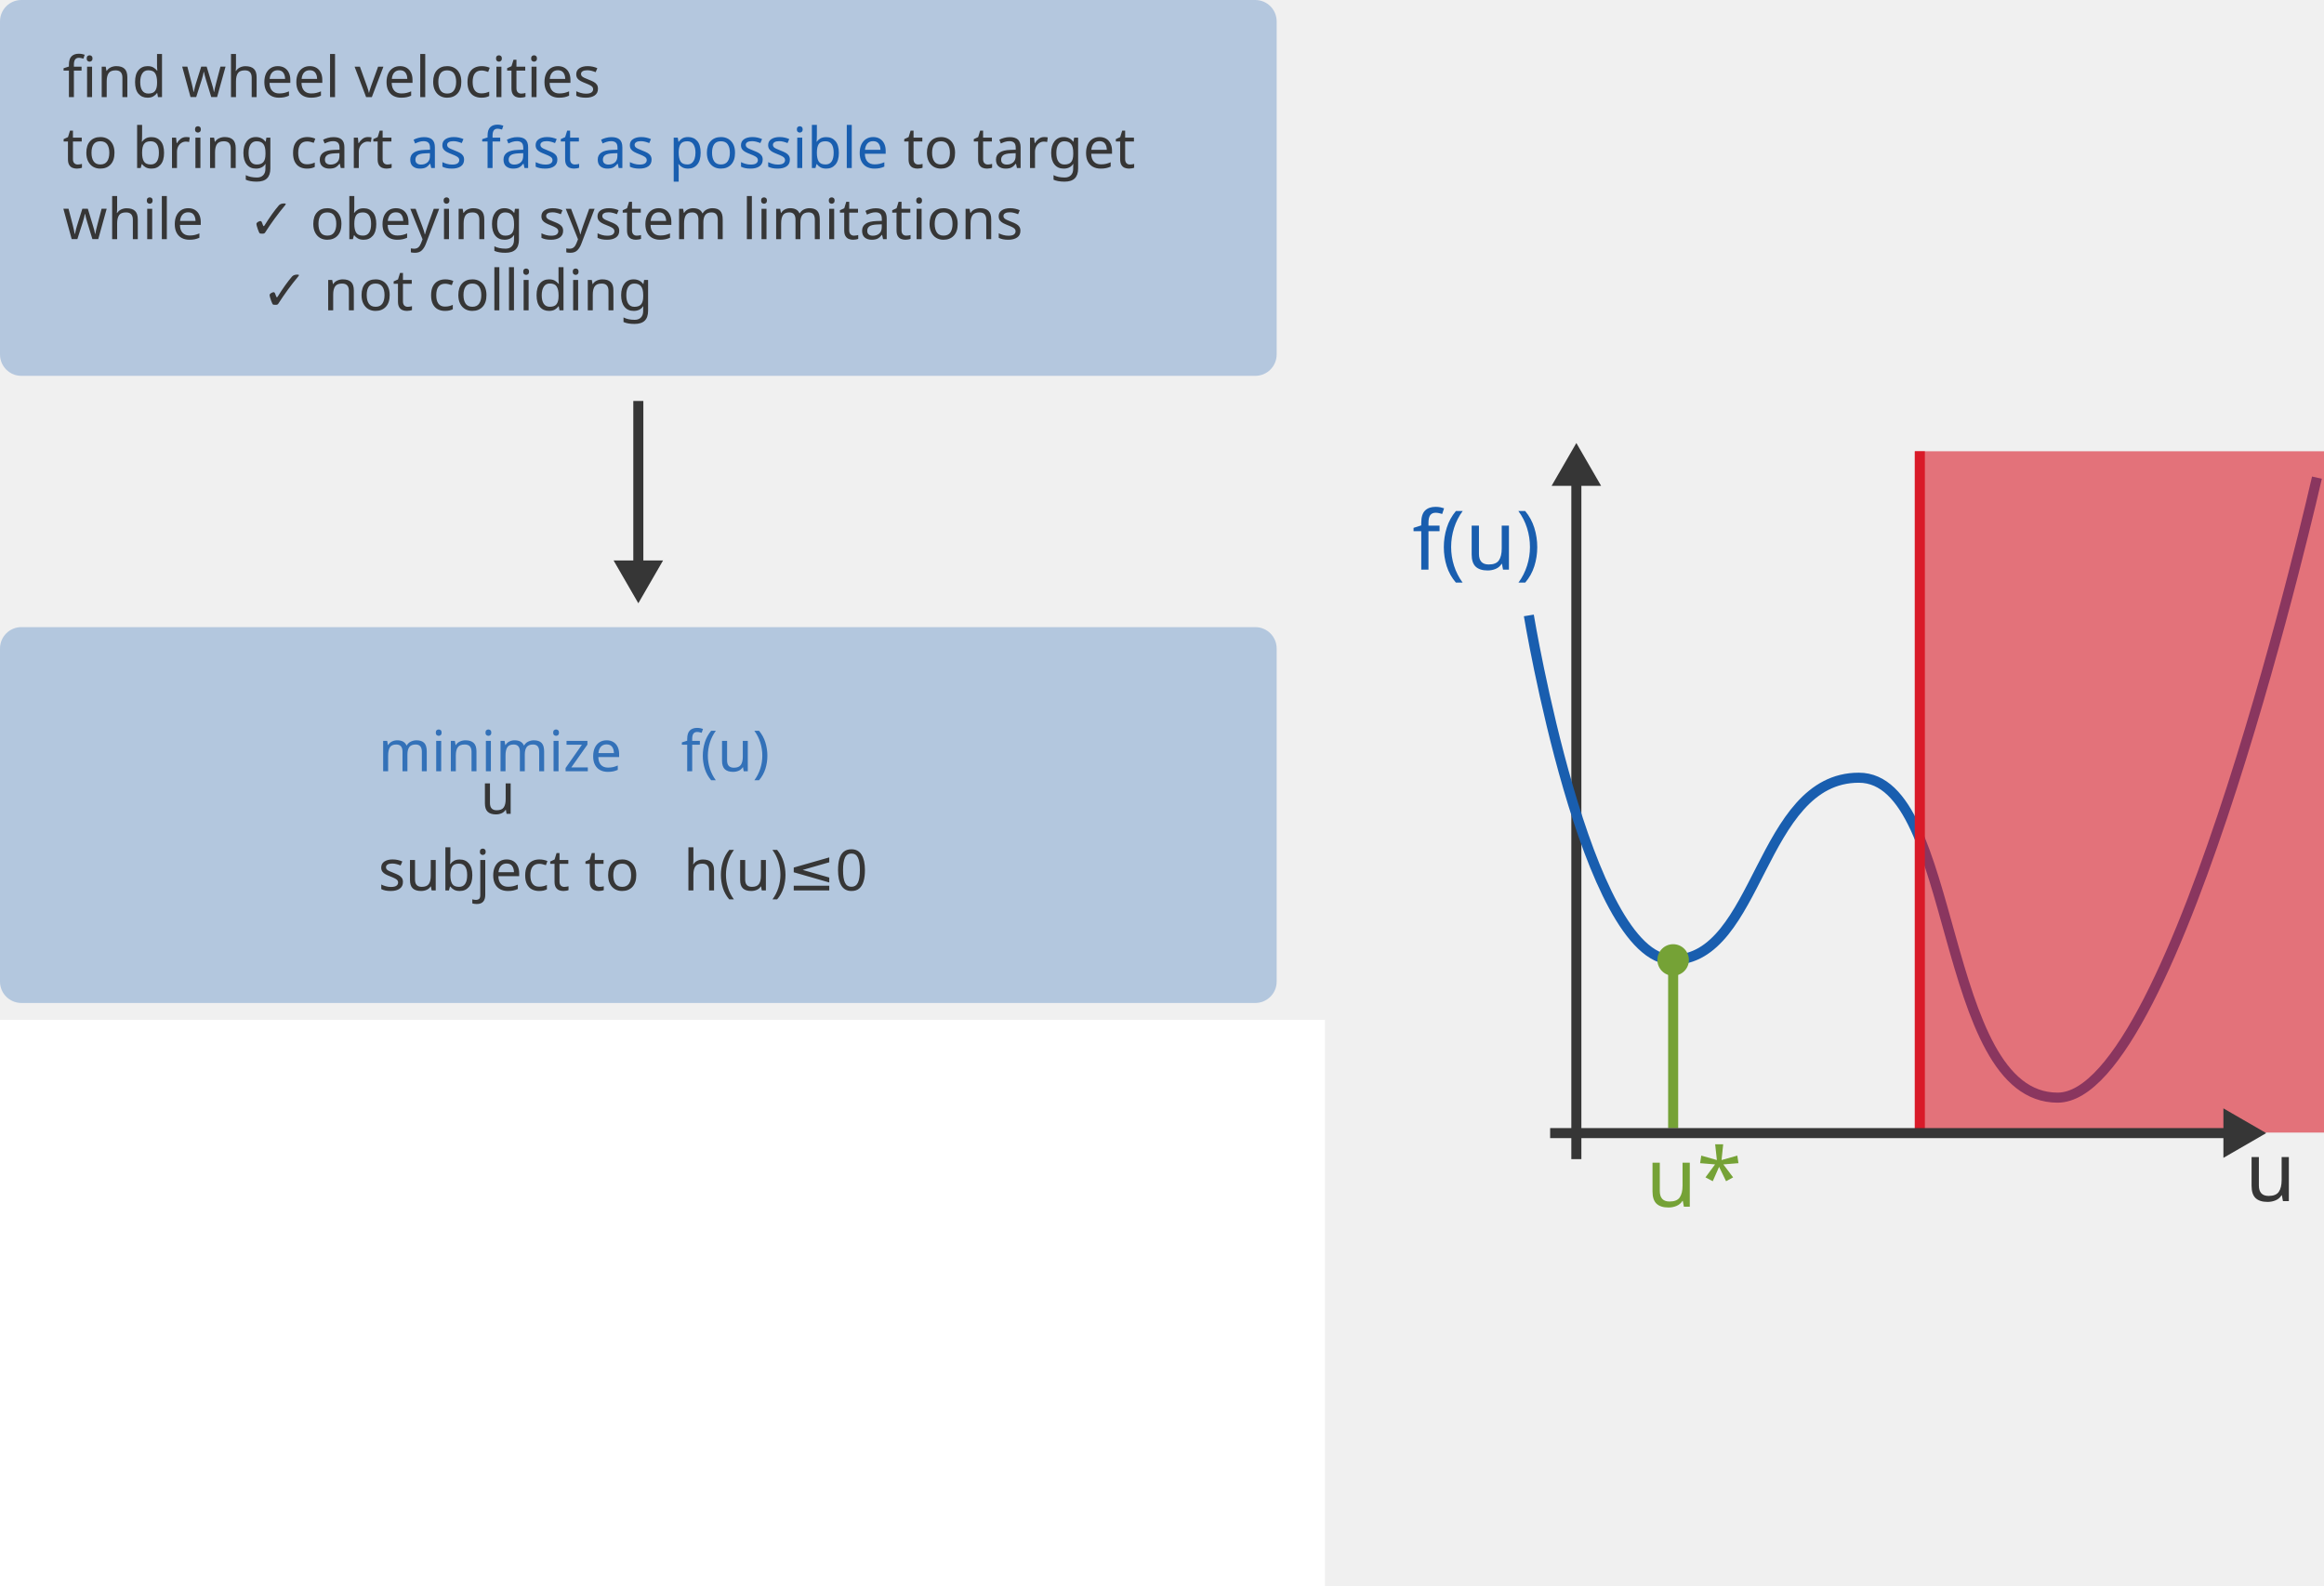
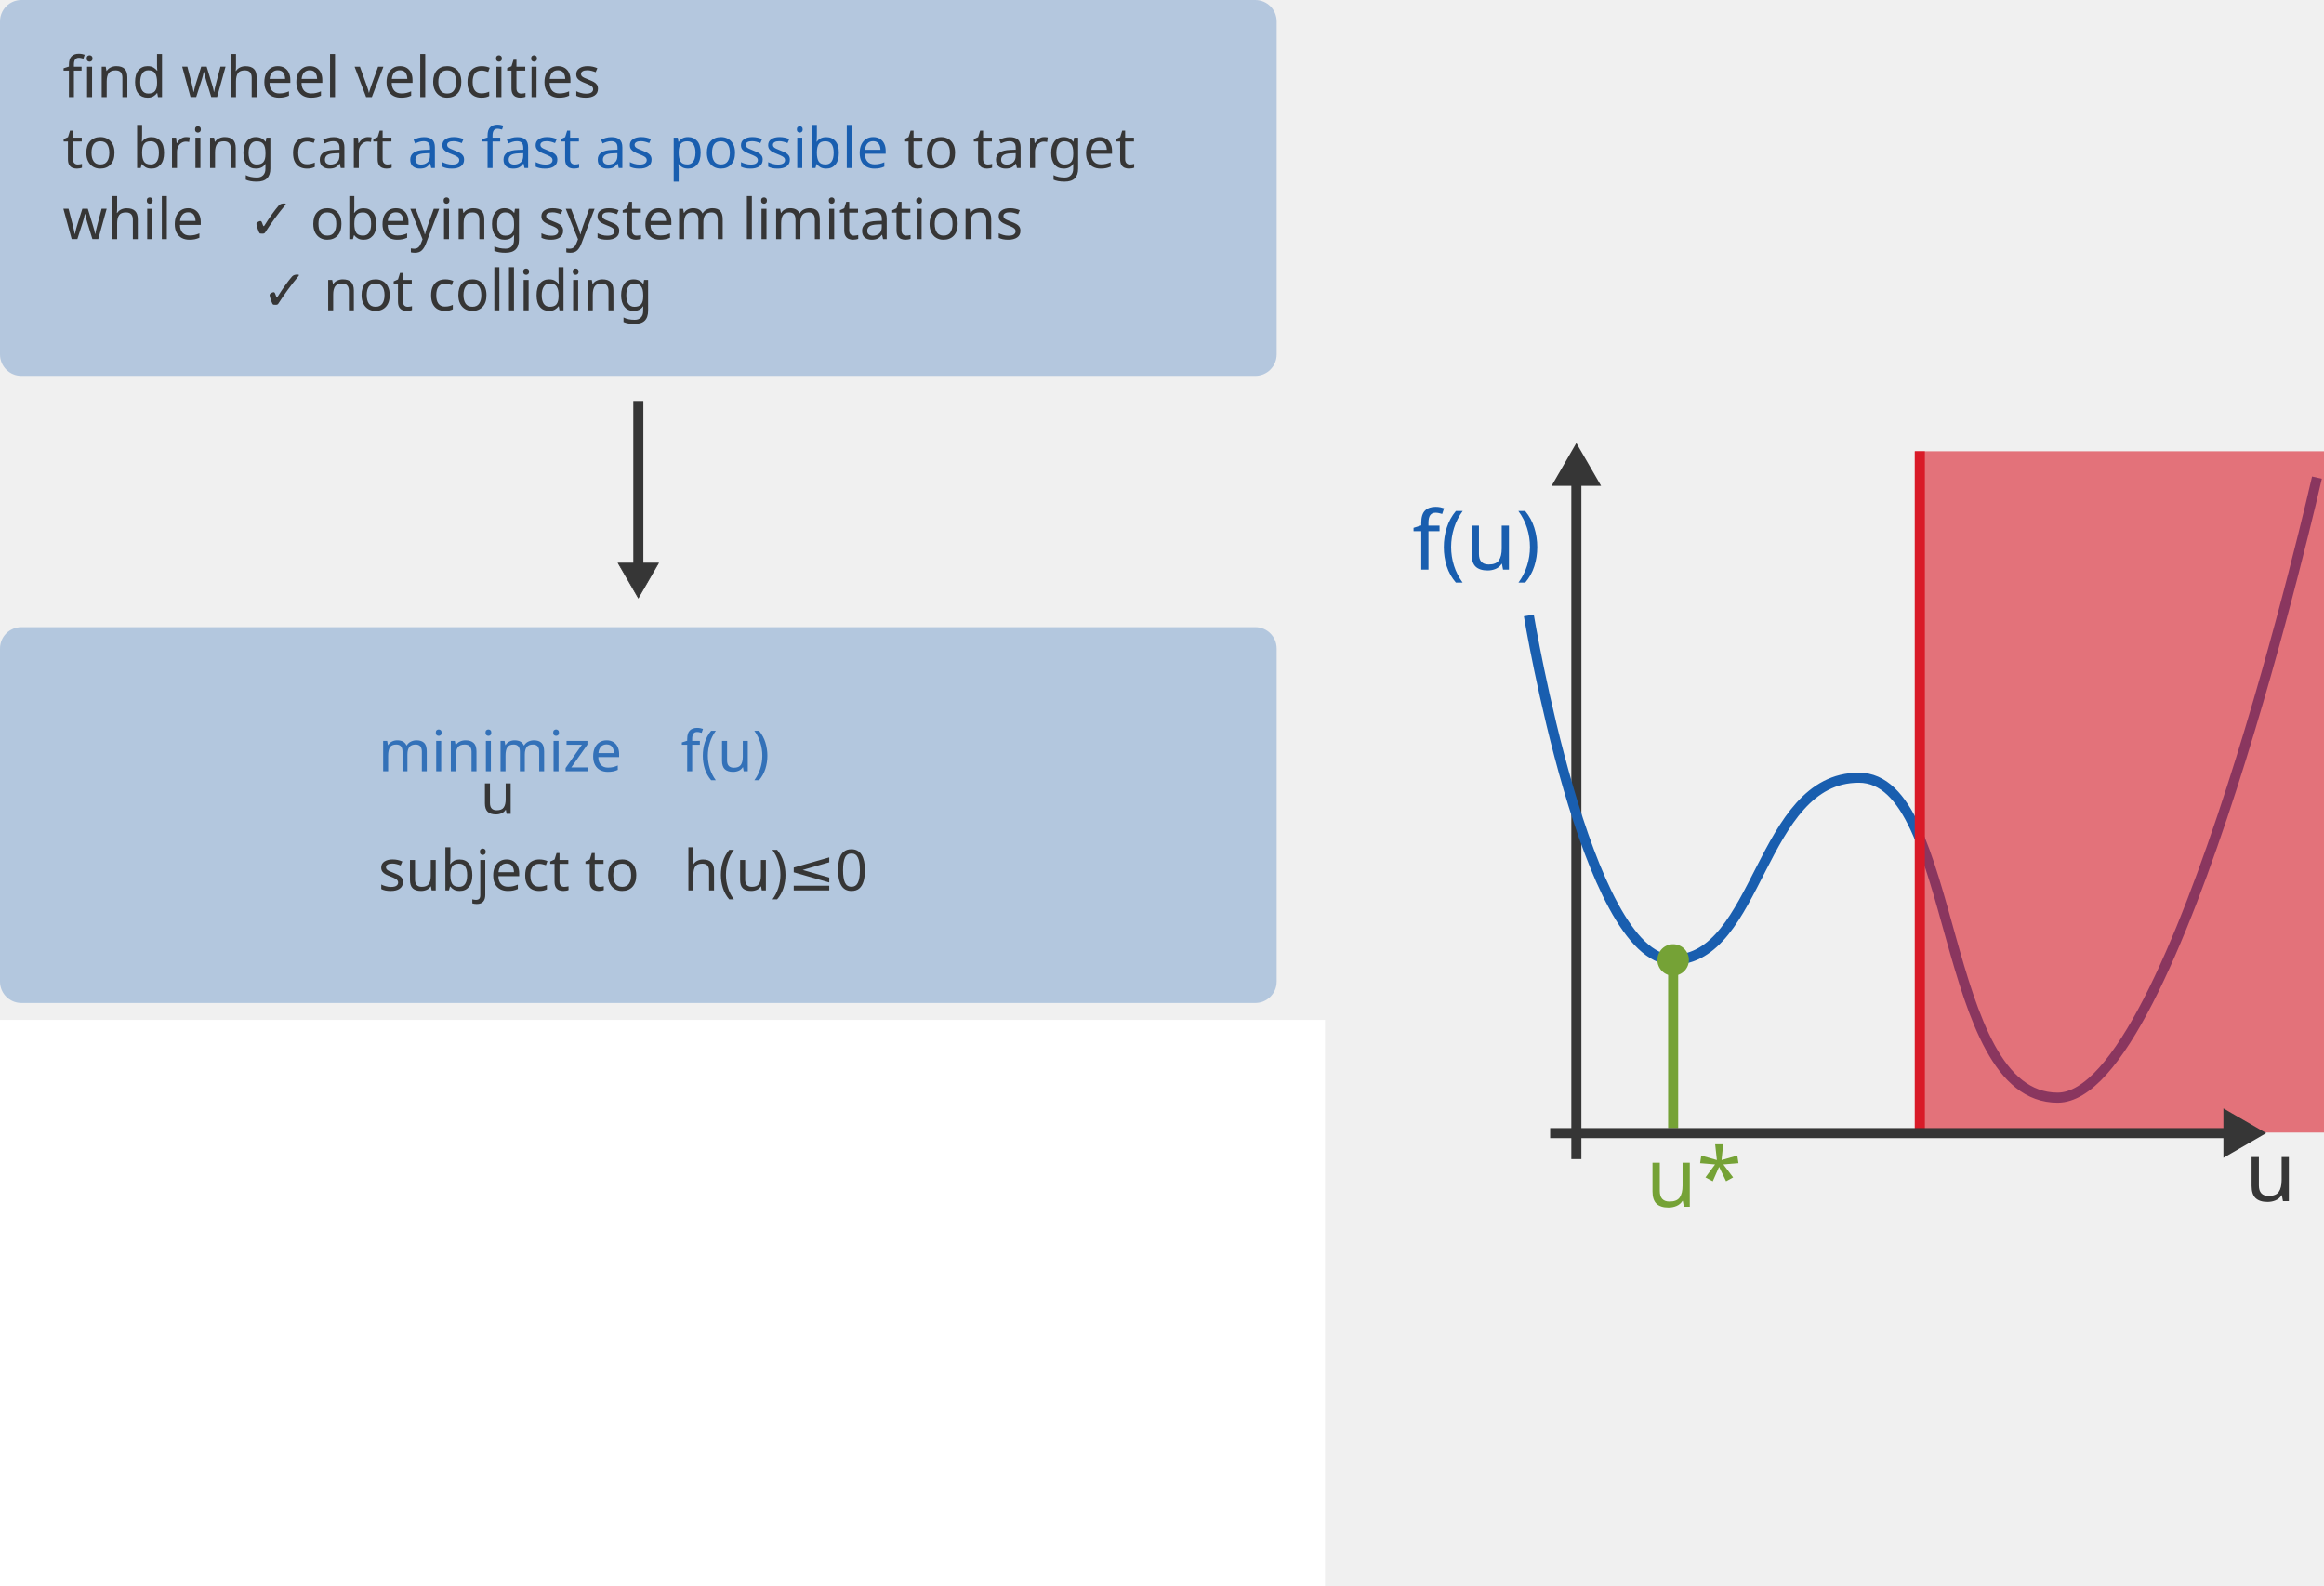
<svg xmlns="http://www.w3.org/2000/svg" width="462.476mm" height="315.516mm" viewBox="0 0 1638.693 1117.97" id="svg8768" version="1.1">
  <defs id="defs8770">
    <marker style="overflow:visible" id="marker22651" refX="0" refY="0" orient="auto">
      <path transform="scale(0.4,0.4)" style="fill:#363636;fill-opacity:1;fill-rule:evenodd;stroke:#363636;stroke-width:1pt;stroke-opacity:1" d="m 5.77,0 -8.65,5 0,-10 8.65,5 z" id="path22653" />
-     </marker>
-     <marker orient="auto" refY="0" refX="0" id="marker21025" style="overflow:visible">
-       <path id="path21027" d="m 5.77,0 -8.65,5 0,-10 8.65,5 z" style="fill:#363636;fill-opacity:1;fill-rule:evenodd;stroke:#363636;stroke-width:1pt;stroke-opacity:1" transform="scale(0.4,0.4)" />
    </marker>
    <marker style="overflow:visible" id="marker8470" refX="0" refY="0" orient="auto">
      <path transform="scale(0.4,0.4)" style="fill:#363636;fill-opacity:1;fill-rule:evenodd;stroke:#363636;stroke-width:1pt;stroke-opacity:1" d="m 5.77,0 -8.65,5 0,-10 8.65,5 z" id="path8472" />
    </marker>
    <marker orient="auto" refY="0" refX="0" id="TriangleOutM" style="overflow:visible">
      <path id="path8279" d="m 5.77,0 -8.65,5 0,-10 8.65,5 z" style="fill:#363636;fill-opacity:1;fill-rule:evenodd;stroke:#363636;stroke-width:1pt;stroke-opacity:1" transform="scale(0.4,0.4)" />
    </marker>
    <marker orient="auto" refY="0" refX="0" id="marker18936" style="overflow:visible">
      <path id="path18938" style="fill:#363636;fill-opacity:1;fill-rule:evenodd;stroke:#363636;stroke-width:0.625;stroke-linejoin:round;stroke-opacity:1" d="M 8.719,4.034 -2.207,0.016 8.719,-4.002 c -1.745,2.372 -1.735,5.617 -6e-7,8.035 z" transform="scale(-0.6,-0.6)" />
    </marker>
    <marker orient="auto" refY="0" refX="0" id="Arrow1Mend" style="overflow:visible">
      <path id="path13263" d="M 0,0 5,-5 -12.5,0 5,5 0,0 Z" style="fill:#000000;fill-opacity:1;fill-rule:evenodd;stroke:#000000;stroke-width:1pt;stroke-opacity:1" transform="matrix(-0.4,0,0,-0.4,-4,0)" />
    </marker>
    <marker orient="auto" refY="0" refX="0" id="Arrow1Lend" style="overflow:visible">
      <path id="path13257" d="M 0,0 5,-5 -12.5,0 5,5 0,0 Z" style="fill:#000000;fill-opacity:1;fill-rule:evenodd;stroke:#000000;stroke-width:1pt;stroke-opacity:1" transform="matrix(-0.8,0,0,-0.8,-10,0)" />
    </marker>
    <marker orient="auto" refY="0" refX="0" id="marker18125" style="overflow:visible">
      <path id="path18127" d="m 5.77,0 -8.65,5 0,-10 8.65,5 z" style="fill:#363636;fill-opacity:1;fill-rule:evenodd;stroke:#363636;stroke-width:1pt;stroke-opacity:1" transform="scale(0.2,0.2)" />
    </marker>
  </defs>
  <g id="layer1" transform="translate(2718.587,494.6099)">
    <g id="g13234" transform="translate(-1686.298,402.6601)">
      <path id="path19444" d="m 147.482,-218.41 0,116.608" style="fill:none;fill-rule:evenodd;stroke:#75a236;stroke-width:7.087;stroke-linecap:butt;stroke-linejoin:miter;stroke-miterlimit:4;stroke-dasharray:none;stroke-opacity:1" />
      <path id="path18934" d="m 79.227,-80 0,-484.784" style="fill:#363636;fill-opacity:1;fill-rule:evenodd;stroke:#363636;stroke-width:7.087;stroke-linecap:butt;stroke-linejoin:miter;stroke-miterlimit:4;stroke-dasharray:none;stroke-opacity:1;marker-end:url(#marker8470)" />
      <path id="path19366" d="m 45.714,-463.352 c 0,0 40.248,242.857 101.429,242.857 61.181,0 61.316,-128.429 131.286,-128.429 69.97,0 56.336,225.571 140.143,225.571 83.807,0 182.857,-437.143 182.857,-437.143" style="fill:none;fill-rule:evenodd;stroke:#195eaf;stroke-width:7.087;stroke-linecap:butt;stroke-linejoin:miter;stroke-miterlimit:4;stroke-dasharray:none;stroke-opacity:1" />
      <text id="text19368" y="-495.627" x="-36.45" style="font-style:normal;font-variant:normal;font-weight:500;font-stretch:normal;font-size:57.889px;line-height:125%;font-family:Montserrat;-inkscape-font-specification:'Montserrat Medium';letter-spacing:0px;word-spacing:0px;fill:#195eaf;fill-opacity:1;stroke:none;stroke-width:1px;stroke-linecap:butt;stroke-linejoin:miter;stroke-opacity:1" xml:space="preserve">
        <tspan y="-495.627" x="-36.45" id="tspan19370">f(u)</tspan>
      </text>
      <rect y="-579.094" x="317.885" height="480.364" width="288.519" id="rect19382" style="opacity:1;fill:#d91a28;fill-opacity:0.588;stroke:none;stroke-width:7.087;stroke-linecap:round;stroke-linejoin:round;stroke-miterlimit:4;stroke-dasharray:none;stroke-dashoffset:0;stroke-opacity:1" />
      <path id="path19420" d="m 321.429,-579.094 0,480.364" style="fill:none;fill-rule:evenodd;stroke:#d91a28;stroke-width:7.087;stroke-linecap:butt;stroke-linejoin:miter;stroke-miterlimit:4;stroke-dasharray:none;stroke-opacity:1" />
      <path style="fill:#363636;fill-opacity:1;fill-rule:evenodd;stroke:#363636;stroke-width:7.087;stroke-linecap:butt;stroke-linejoin:miter;stroke-miterlimit:4;stroke-dasharray:none;stroke-opacity:1;marker-end:url(#TriangleOutM)" d="m 60.747,-98.344 484.784,0" id="path9863" />
      <text xml:space="preserve" style="font-style:normal;font-variant:normal;font-weight:500;font-stretch:normal;font-size:57.889px;line-height:125%;font-family:Montserrat;-inkscape-font-specification:'Montserrat Medium';letter-spacing:0px;word-spacing:0px;fill:#363636;fill-opacity:1;stroke:none;stroke-width:1px;stroke-linecap:butt;stroke-linejoin:miter;stroke-opacity:1" x="550.765" y="-50.413" id="text19434">
        <tspan id="tspan19436" x="550.765" y="-50.413">u</tspan>
      </text>
      <text id="text19438" y="-46.471" x="128.348" style="font-style:normal;font-variant:normal;font-weight:500;font-stretch:normal;font-size:57.889px;line-height:125%;font-family:Montserrat;-inkscape-font-specification:'Montserrat Medium';letter-spacing:0px;word-spacing:0px;fill:#75a236;fill-opacity:1;stroke:none;stroke-width:1px;stroke-linecap:butt;stroke-linejoin:miter;stroke-opacity:1" xml:space="preserve">
        <tspan y="-46.471" x="128.348" id="tspan19440">u*</tspan>
      </text>
      <circle r="11.112" cy="-220.43" cx="147.482" id="path19442" style="opacity:1;fill:#75a236;fill-opacity:1;stroke:none;stroke-width:7.087;stroke-linecap:round;stroke-linejoin:round;stroke-miterlimit:4;stroke-dasharray:none;stroke-dashoffset:0;stroke-opacity:1" />
    </g>
    <g id="g21959">
      <rect ry="15.062" y="-494.61" x="-2718.587" height="265" width="900.191" id="rect31350" style="opacity:1;fill:#165daf;fill-opacity:0.275;stroke:none;stroke-width:7.087;stroke-linecap:round;stroke-linejoin:round;stroke-miterlimit:4;stroke-dasharray:none;stroke-dashoffset:0;stroke-opacity:1" />
      <text id="text8110" y="-426.135" x="-2674.357" style="font-style:normal;font-weight:normal;font-size:40px;line-height:125%;font-family:sans-serif;letter-spacing:0px;word-spacing:0px;fill:#363636;fill-opacity:1;stroke:none;stroke-width:1px;stroke-linecap:butt;stroke-linejoin:miter;stroke-opacity:1" xml:space="preserve">
        <tspan style="font-style:normal;font-variant:normal;font-weight:500;font-stretch:normal;font-family:Montserrat;-inkscape-font-specification:'Montserrat Medium';fill:#363636;fill-opacity:1" y="-426.135" x="-2674.357" id="tspan8112">find wheel velocities</tspan>
        <tspan style="font-style:normal;font-variant:normal;font-weight:500;font-stretch:normal;font-family:Montserrat;-inkscape-font-specification:'Montserrat Medium';fill:#363636;fill-opacity:1" id="tspan8116" y="-376.135" x="-2674.357">to bring cart <tspan style="fill:#195eaf;fill-opacity:1" id="tspan22811">as fast as possible</tspan> to target</tspan>
        <tspan style="font-style:normal;font-variant:normal;font-weight:500;font-stretch:normal;font-family:Montserrat;-inkscape-font-specification:'Montserrat Medium';fill:#363636;fill-opacity:1" id="tspan8538" y="-325.97" x="-2674.357">while   ✓ obeying system limitations</tspan>
        <tspan style="font-style:normal;font-variant:normal;font-weight:500;font-stretch:normal;font-family:Montserrat;-inkscape-font-specification:'Montserrat Medium';fill:#363636;fill-opacity:1" id="tspan8516" y="-275.805" x="-2674.357">           ✓ not colliding</tspan>
      </text>
    </g>
    <g id="g21977" transform="translate(-237.7054,27.94602)">
      <rect style="opacity:1;fill:#155bb0;fill-opacity:0.275;stroke:none;stroke-width:7.087;stroke-linecap:round;stroke-linejoin:round;stroke-miterlimit:4;stroke-dasharray:none;stroke-dashoffset:0;stroke-opacity:1" id="rect13274" width="900.191" height="265" x="-2480.882" y="-80.391" ry="15.062" />
      <g style="fill:#363636;fill-opacity:1" transform="translate(-725.8965,459.3124)" id="g13335">
        <text id="text13276" y="-438.063" x="-1488.221" style="font-style:normal;font-weight:normal;font-size:40px;line-height:125%;font-family:sans-serif;letter-spacing:0px;word-spacing:0px;fill:#185eb0;fill-opacity:0.82;stroke:none;stroke-width:1px;stroke-linecap:butt;stroke-linejoin:miter;stroke-opacity:1;" xml:space="preserve">
          <tspan id="tspan13290" y="-438.063" x="-1488.221" style="font-style:normal;font-variant:normal;font-weight:500;font-stretch:normal;font-family:Montserrat;-inkscape-font-specification:'Montserrat Medium';fill:#185eb0;fill-opacity:0.82;">minimize    f(u)</tspan>
          <tspan y="-388.063" x="-1488.221" style="font-style:normal;font-variant:normal;font-weight:500;font-stretch:normal;font-family:Montserrat;-inkscape-font-specification:'Montserrat Medium';fill:#185eb0;fill-opacity:0.82;" id="tspan13323" />
        </text>
        <text xml:space="preserve" style="font-style:normal;font-weight:normal;font-size:40px;line-height:125%;font-family:sans-serif;letter-spacing:0px;word-spacing:0px;fill:#363636;fill-opacity:1;stroke:none;stroke-width:1px;stroke-linecap:butt;stroke-linejoin:miter;stroke-opacity:1" x="-1488.221" y="-354.063" id="text13319">
          <tspan style="font-style:normal;font-variant:normal;font-weight:500;font-stretch:normal;font-family:Montserrat;-inkscape-font-specification:'Montserrat Medium';fill:#363636;fill-opacity:1" x="-1488.221" y="-354.063" id="tspan13321">subject to   h(u)≤0 </tspan>
        </text>
        <text xml:space="preserve" style="font-style:normal;font-weight:normal;font-size:40px;line-height:125%;font-family:sans-serif;letter-spacing:0px;word-spacing:0px;fill:#363636;fill-opacity:1;stroke:none;stroke-width:1px;stroke-linecap:butt;stroke-linejoin:miter;stroke-opacity:1" x="-1416.221" y="-408.063" id="text13325">
          <tspan style="font-style:normal;font-variant:normal;font-weight:500;font-stretch:normal;font-family:Montserrat;-inkscape-font-specification:'Montserrat Medium';fill:#363636;fill-opacity:1" x="-1416.221" y="-408.063" id="tspan13327">u</tspan>
          <tspan id="tspan13329" style="font-style:normal;font-variant:normal;font-weight:500;font-stretch:normal;font-family:Montserrat;-inkscape-font-specification:'Montserrat Medium';fill:#363636;fill-opacity:1" x="-1416.221" y="-358.063" />
        </text>
      </g>
    </g>
-     <path id="path18123" d="m -2268.492,-211.893 0,122.499" style="fill:#363636;fill-opacity:1;fill-rule:evenodd;stroke:#363636;stroke-width:7.087;stroke-linecap:butt;stroke-linejoin:miter;stroke-miterlimit:4;stroke-dasharray:none;stroke-opacity:1;marker-end:url(#marker21025)" />
+     <g id="g12772">
+       <path style="color:#000000;font-style:normal;font-variant:normal;font-weight:normal;font-stretch:normal;font-size:medium;line-height:normal;font-family:sans-serif;text-indent:0;text-align:start;text-decoration:none;text-decoration-line:none;text-decoration-style:solid;text-decoration-color:#000000;letter-spacing:normal;word-spacing:normal;text-transform:none;direction:ltr;block-progression:tb;writing-mode:lr-tb;baseline-shift:baseline;text-anchor:start;white-space:normal;clip-rule:nonzero;display:inline;overflow:visible;visibility:visible;opacity:1;isolation:auto;mix-blend-mode:normal;color-interpolation:sRGB;color-interpolation-filters:linearRGB;solid-color:#000000;solid-opacity:1;fill:#363636;fill-opacity:1;fill-rule:evenodd;stroke:none;stroke-width:7.087;stroke-linecap:butt;stroke-linejoin:miter;stroke-miterlimit:4;stroke-dasharray:none;stroke-dashoffset:0;stroke-opacity:1;color-rendering:auto;image-rendering:auto;shape-rendering:auto;text-rendering:auto;enable-background:accumulate" d="m -2272.035,-211.893 0,122.498 7.088,0 0,-122.498 -7.088,0 z" id="path18123" />
+       <path style="fill:#363636;fill-opacity:1;fill-rule:evenodd;stroke:#363636;stroke-width:0.4pt;stroke-opacity:1" d="m -2268.492,-73.038 -14.174,-24.521 28.348,0 -14.174,24.521 z" id="path12778" />
+     </g>
    <g transform="matrix(1.14441,0,0,1.145255,-2040.291,-409.3463)" id="g8280">
      <rect style="opacity:1;fill:none;fill-opacity:1;stroke:#175daf;stroke-width:9.285;stroke-linecap:round;stroke-linejoin:round;stroke-miterlimit:4;stroke-dasharray:none;stroke-dashoffset:0;stroke-opacity:0.992" id="rect8282" width="219.37" height="151.429" x="-314.286" y="702.362" ry="20" rx="0.357" />
      <rect style="opacity:1;fill:#165cb0;fill-opacity:0.984;stroke:#175daf;stroke-width:9.285;stroke-linecap:round;stroke-linejoin:round;stroke-miterlimit:4;stroke-dasharray:none;stroke-dashoffset:0;stroke-opacity:0.992" id="rect8284" width="71.429" height="37.878" x="-236.429" y="855.219" ry="0" rx="0" />
      <path style="opacity:1;fill:none;fill-rule:evenodd;stroke:#165bb0;stroke-width:9.285;stroke-linecap:round;stroke-linejoin:round;stroke-miterlimit:4;stroke-dasharray:none;stroke-opacity:0.976" d="m -282.032,897.083 162.635,0" id="path8286" />
      <g id="g8288" transform="translate(20,-0.1561006)" style="opacity:1">
        <path style="fill:none;fill-rule:evenodd;stroke:#165bb0;stroke-width:9.285;stroke-linecap:round;stroke-linejoin:round;stroke-miterlimit:4;stroke-dasharray:none;stroke-opacity:0.976" d="m -285.804,725.083 67.145,0" id="path8290" />
        <path id="path8292" d="m -260.953,746.343 54.58,0" style="fill:none;fill-rule:evenodd;stroke:#165bb0;stroke-width:9.285;stroke-linecap:round;stroke-linejoin:round;stroke-miterlimit:4;stroke-dasharray:none;stroke-opacity:0.976" />
        <path id="path8294" d="m -260.953,788.862 54.58,0" style="fill:none;fill-rule:evenodd;stroke:#165bb0;stroke-width:9.285;stroke-linecap:round;stroke-linejoin:round;stroke-miterlimit:4;stroke-dasharray:none;stroke-opacity:0.976" />
        <path id="path8296" d="m -285.804,767.603 67.145,0" style="fill:none;fill-rule:evenodd;stroke:#165bb0;stroke-width:9.285;stroke-linecap:round;stroke-linejoin:round;stroke-miterlimit:4;stroke-dasharray:none;stroke-opacity:0.976" />
        <path style="fill:none;fill-rule:evenodd;stroke:#165bb0;stroke-width:9.285;stroke-linecap:round;stroke-linejoin:round;stroke-miterlimit:4;stroke-dasharray:none;stroke-opacity:0.976" d="m -260.953,810.122 54.58,0" id="path8298" />
        <path style="fill:none;fill-rule:evenodd;stroke:#165bb0;stroke-width:9.285;stroke-linecap:round;stroke-linejoin:round;stroke-miterlimit:4;stroke-dasharray:none;stroke-opacity:0.976" d="m -285.804,831.382 67.145,0" id="path8300" />
      </g>
      <rect rx="0" ry="6.261" y="850.484" x="-314.286" height="12.521" width="219.37" id="rect8302" style="opacity:1;fill:#165cb0;fill-opacity:0.984;stroke:#175daf;stroke-width:9.285;stroke-linecap:round;stroke-linejoin:round;stroke-miterlimit:4;stroke-dasharray:none;stroke-dashoffset:0;stroke-opacity:0.992" />
      <circle style="opacity:1;fill:#ffffff;fill-opacity:0.984;stroke:none;stroke-width:10.63;stroke-linecap:round;stroke-linejoin:round;stroke-miterlimit:4;stroke-dasharray:none;stroke-dashoffset:0;stroke-opacity:0.976" id="circle8304" cx="-111.253" cy="856.554" r="6.594" />
      <circle r="6.594" cy="856.554" cx="-127.253" id="circle8306" style="opacity:1;fill:#ffffff;fill-opacity:0.984;stroke:none;stroke-width:10.63;stroke-linecap:round;stroke-linejoin:round;stroke-miterlimit:4;stroke-dasharray:none;stroke-dashoffset:0;stroke-opacity:0.976" />
      <circle style="opacity:1;fill:#ffffff;fill-opacity:0.984;stroke:none;stroke-width:10.63;stroke-linecap:round;stroke-linejoin:round;stroke-miterlimit:4;stroke-dasharray:none;stroke-dashoffset:0;stroke-opacity:0.976" id="circle8308" cx="-143.253" cy="856.554" r="6.594" />
    </g>
    <g transform="matrix(0.5273438,0,0,0.5273438,-1189.283,-905.4516)" id="g8146">
      <path id="path8228" d="m 671.127,79.464 c 23.931,-0.922 43.119,-20.667 43.119,-44.82 0,-10.27 -3.477,-19.739 -9.305,-27.31 0.037,-0.305 0.063,-0.614 0.063,-0.929 l 0,-92.416 c 0,-50.681 -41.231,-91.913 -91.912,-91.913 l -220.122,0 c -2.821,0 -5.407,1.571 -6.708,4.073 l -6.772,13.024 -26.667,1.739 c -2.27,0.147 -4.353,1.311 -5.672,3.166 -1.319,1.855 -1.73,4.205 -1.122,6.399 l 15.458,55.786 c 1.114,4.025 5.282,6.384 9.306,5.268 4.024,-1.115 6.383,-5.282 5.268,-9.306 l -12.976,-46.826 21.641,-1.411 c 2.638,-0.171 4.997,-1.71 6.216,-4.057 l 6.619,-12.731 215.53,0 c 42.342,0 76.79,34.448 76.79,76.791 l 0,80.769 c -4.001,-2.065 -8.349,-3.545 -12.933,-4.327 l 0,-21.571 c 0,-14.599 -2.198,-28.939 -6.527,-42.745 1.518,-0.067 3.036,-0.127 4.558,-0.206 4.171,-0.215 7.378,-3.77 7.163,-7.939 -0.215,-4.169 -3.782,-7.387 -7.939,-7.163 -43.7,2.248 -85.877,-0.63 -125.361,-8.548 -4.092,-0.822 -8.08,1.834 -8.9,5.927 -0.821,4.094 1.832,8.08 5.927,8.9 31.791,6.376 65.237,9.583 99.774,9.583 2.993,0 6,-0.032 9.01,-0.081 4.76,13.577 7.172,27.782 7.172,42.272 l 0,10.829 -29.928,0 c -9.092,-12.989 -24.155,-21.508 -41.178,-21.508 -21.113,0 -39.214,13.098 -46.637,31.59 l -19.642,0 c -7.423,-18.491 -25.524,-31.59 -46.638,-31.59 -17.023,0 -32.086,8.518 -41.177,21.508 l -29.367,0 0,-6.796 c 0,-0.112 -0.012,-0.221 -0.017,-0.332 33.516,-29.514 44.93,-66.6 48.666,-84.841 6.777,3.37 17.026,8.02 30.612,12.948 3.931,1.425 8.263,-0.605 9.687,-4.531 1.424,-3.926 -0.605,-8.262 -4.53,-9.687 -24.417,-8.856 -37.486,-16.799 -37.607,-16.874 -2.234,-1.378 -5.024,-1.491 -7.368,-0.312 -2.345,1.18 -3.911,3.497 -4.137,6.113 -0.053,0.617 -5.944,62.071 -61.1,97.796 -3.505,2.27 -4.507,6.952 -2.236,10.457 1.448,2.235 3.875,3.452 6.354,3.452 1.408,0 2.834,-0.393 4.103,-1.216 0.834,-0.54 1.634,-1.096 2.448,-1.645 l 0,6.117 c -5.692,0.902 -11.029,2.882 -15.8,5.718 l 0,-36.769 c 0,-4.176 -3.385,-7.561 -7.561,-7.561 -4.177,0 -7.561,3.385 -7.561,7.561 l 0,51.51 c -4.357,6.913 -6.889,15.088 -6.889,23.846 0,23.659 18.413,43.086 41.658,44.737 5.57,21.753 16.923,42.085 33.42,59.301 18.258,19.053 41.529,32.582 66.778,39.312 l 0,6.367 -29.563,0 c -0.102,0 -0.204,0.004 -0.305,0.004 -0.026,0 -0.05,-0.004 -0.077,-0.004 -0.043,0 -0.086,0.006 -0.128,0.006 -52.51,0.276 -95.146,89.075 -95.146,141.649 0,4.176 3.384,7.561 7.561,7.561 4.177,0 7.561,-3.385 7.561,-7.561 0,-41.726 31.899,-122.134 72.589,-126.138 l 0,119.075 -80.15,0 c -4.177,0 -7.561,3.385 -7.561,7.561 0,4.176 3.384,7.561 7.561,7.561 l 305.084,0 c 4.177,0 7.561,-3.385 7.561,-7.561 l 0,-33.392 c 0,-25.718 -10.04,-52.571 -27.544,-73.672 -16.838,-20.299 -38.038,-32.409 -60.38,-34.689 -0.759,-0.256 -1.57,-0.401 -2.416,-0.401 -0.434,0 -0.856,0.044 -1.27,0.115 -1.345,-0.072 -2.694,-0.115 -4.045,-0.115 l -24.658,0 0,-6.565 c 48.101,-13.116 86.245,-50.61 100.275,-98.332 z m 5.821,-40.534 0,-33.048 c 12.747,3.355 22.175,14.978 22.175,28.763 0,14.557 -10.514,26.696 -24.347,29.242 1.424,-8.109 2.172,-16.447 2.172,-24.957 z m -307.502,-4.286 c 0,-13.969 9.684,-25.714 22.689,-28.89 l 0,37.049 c -0.291,7.042 0.014,14.036 0.877,20.934 -13.445,-2.851 -23.566,-14.81 -23.566,-29.093 z m 238.941,166.211 c 38.964,8.326 67.655,53.162 67.655,92.267 l 0,25.831 -67.655,0 z m -17.669,-227.55 c 33.415,-0.471 35.119,15.754 35.119,35.118 0,19.364 -15.754,35.118 -35.119,35.118 -19.364,0 -34.216,-21.129 -34.047,-35.475 0.169,-14.346 0.632,-34.29 34.047,-34.761 z m -112.916,-10e-4 c 28.127,6.743 30.101,16.027 35.118,35.118 5.017,19.091 -15.754,35.118 -35.119,35.118 -19.364,0 -35.118,-15.754 -35.118,-35.118 0,-19.364 15.755,-35.118 35.119,-35.118 z m 115.462,226.179 0,119.47 -119.47,0 0,-119.47 22.388,0 0,21.386 c 0,20.586 16.748,37.335 37.334,37.335 20.587,0 37.335,-16.749 37.335,-37.335 l 0,-21.386 z m -81.959,21.386 0,-39.691 c 7.158,1.105 14.421,1.671 21.726,1.671 7.723,0 15.301,-0.619 22.698,-1.796 l 0,39.816 -10e-4,0 c 0,12.247 -9.965,22.212 -22.212,22.212 -12.247,0 -22.211,-9.965 -22.211,-22.212 z m 21.724,-53.142 c -34.856,-0.002 -68.648,-14.401 -92.707,-39.509 -22.653,-23.638 -34.397,-53.802 -33.071,-84.934 0.005,-0.107 0.007,-0.215 0.007,-0.322 l 0,-48.15 22.191,0 c -1.221,4.332 -1.888,8.893 -1.888,13.611 0,27.704 22.538,50.241 50.241,50.241 27.704,0 50.242,-22.538 50.242,-50.241 0,-1.188 -0.056,-2.361 -0.138,-3.529 l 12.709,0 c -0.082,1.167 -0.138,2.341 -0.138,3.529 0,27.704 22.538,50.241 50.241,50.241 27.704,0 50.242,-22.538 50.242,-50.241 0,-4.717 -0.667,-9.278 -1.889,-13.611 l 22.754,0 0,2.432 c 0,0.033 -0.005,0.065 -0.005,0.098 0,0.033 0.004,0.065 0.005,0.098 l 0,41.491 c -10e-4,71.018 -57.779,128.796 -128.796,128.796 z" style="fill:#363636;fill-opacity:1" />
      <path id="path8234" d="m 555.411,59.493 c -2.954,-2.953 -7.741,-2.953 -10.694,0 -6.029,6.03 -15.844,6.03 -21.873,0 -2.954,-2.953 -7.741,-2.953 -10.694,0 -2.953,2.953 -2.953,7.741 0,10.693 5.962,5.963 13.797,8.946 21.63,8.946 7.834,0 15.667,-2.982 21.631,-8.946 2.953,-2.953 2.953,-7.741 0,-10.693 z" style="fill:#363636;fill-opacity:1" />
      <path id="path8240" d="m 588.219,95.801 c -1.169,-2.826 -3.928,-4.668 -6.986,-4.668 l -94.906,0 c -3.058,0 -5.816,1.842 -6.986,4.668 -1.171,2.825 -0.524,6.077 1.638,8.24 13.391,13.391 31.73,31.73 51.99,31.947 0.127,10e-4 0.251,0.002 0.377,0.002 19.629,0.001 37.764,-16.48 53.233,-31.949 2.164,-2.163 2.81,-5.415 1.64,-8.24 z m -54.875,25.067 c -0.07,0 -0.139,-10e-4 -0.21,-10e-4 -9.022,-0.097 -19.018,-6.882 -27.904,-14.612 l 57.011,0 c -8.967,7.693 -19.373,14.613 -28.897,14.613 z" style="fill:#363636;fill-opacity:1" />
      <path id="path8246" d="m 509.133,-55.595 c -8.835,-8.834 -20.579,-13.699 -33.073,-13.699 -12.494,0 -24.237,4.866 -33.072,13.699 -2.953,2.953 -2.953,7.741 0,10.693 2.954,2.954 7.741,2.953 10.694,0 5.978,-5.978 13.925,-9.269 22.378,-9.269 8.453,0 16.401,3.292 22.378,9.269 1.477,1.477 3.412,2.215 5.347,2.215 1.935,0 3.87,-0.738 5.347,-2.215 2.954,-2.953 2.954,-7.74 0.001,-10.693 z" style="fill:#363636;fill-opacity:1" />
      <path id="path8252" d="m 614.661,-58.787 c -8.835,-8.834 -20.579,-13.699 -33.073,-13.699 -12.492,0 -24.238,4.865 -33.073,13.699 -2.953,2.953 -2.953,7.74 0,10.693 2.953,2.953 7.74,2.954 10.695,0 5.977,-5.978 13.925,-9.269 22.378,-9.269 8.453,0 16.401,3.292 22.378,9.269 1.477,1.477 3.412,2.215 5.347,2.215 1.935,0 3.87,-0.738 5.347,-2.215 2.954,-2.953 2.954,-7.74 0.001,-10.693 z" style="fill:#363636;fill-opacity:1" />
      <path id="path8258" d="m 478.834,-7.709 c -4.177,0 -7.561,3.385 -7.561,7.561 l 0,17.139 c 0,4.177 3.385,7.561 7.561,7.561 4.177,0 7.561,-3.385 7.561,-7.561 l 0,-17.139 c 10e-4,-4.175 -3.384,-7.561 -7.561,-7.561 z" style="fill:#363636;fill-opacity:1" />
      <path id="path8264" d="m 589.735,-7.709 c -4.177,0 -7.561,3.385 -7.561,7.561 l 0,17.139 c 0,4.177 3.385,7.561 7.561,7.561 4.177,0 7.561,-3.385 7.561,-7.561 l 0,-17.139 c 0,-4.175 -3.384,-7.561 -7.561,-7.561 z" style="fill:#363636;fill-opacity:1" />
      <path id="path8270" d="m 573.092,253.483 c -2.824,-1.169 -6.076,-0.523 -8.24,1.639 l -14.618,14.618 c -3.66,-5.037 -9.58,-8.33 -16.268,-8.33 -6.353,0 -12.019,2.968 -15.708,7.582 l -13.87,-13.869 c -2.164,-2.164 -5.416,-2.81 -8.241,-1.639 -2.826,1.171 -4.668,3.928 -4.668,6.986 l 0,43.688 c 0,3.059 1.842,5.815 4.668,6.986 0.936,0.387 1.918,0.576 2.891,0.576 1.968,0 3.902,-0.768 5.349,-2.215 l 14.596,-14.596 c 3.687,4.123 9.028,6.738 14.982,6.738 6.286,0 11.904,-2.902 15.596,-7.432 l 15.289,15.289 c 1.448,1.447 3.381,2.215 5.349,2.215 0.974,0 1.956,-0.189 2.891,-0.576 2.826,-1.171 4.668,-3.928 4.668,-6.986 l 0,-43.688 c 0.002,-3.059 -1.84,-5.815 -4.666,-6.986 z m -66.488,32.421 0,-7.179 3.59,3.589 -3.59,3.59 z m 27.363,0.621 c -2.754,0 -4.996,-2.241 -4.996,-4.996 0,-2.754 2.241,-4.996 4.996,-4.996 2.754,0 4.996,2.241 4.996,4.996 0,2.755 -2.242,4.996 -4.996,4.996 z m 28.671,-0.621 -3.59,-3.59 3.59,-3.589 0,7.179 z" style="fill:#363636;fill-opacity:1" />
    </g>
    <g transform="matrix(0.4931048,0,0,0.4931048,-533.6808,-1407.246)" id="g8173">
      <g style="fill:#363636;fill-opacity:1" transform="translate(-195.9993,506.3627)" id="g8422">
        <g style="fill:#363636;fill-opacity:1" id="g8362" />
        <g transform="matrix(0.9876811,-0.1564803,0.1564803,0.9876811,-36.90524,43.21248)" id="g8705">
          <g id="g8350" style="fill:#363636;fill-opacity:1">
            <g id="g8352" style="fill:#363636;fill-opacity:1">
              <circle id="circle8354" r="15.734" cy="173.538" cx="199.178" style="fill:#363636;fill-opacity:1" />
            </g>
          </g>
          <g id="g8356" style="fill:#363636;fill-opacity:1">
            <g id="g8358" style="fill:#363636;fill-opacity:1">
              <circle id="circle8360" r="15.734" cy="173.538" cx="313.144" style="fill:#363636;fill-opacity:1" />
            </g>
          </g>
          <g id="g8364" style="fill:#363636;fill-opacity:1">
            <path id="path8366" d="m 420.727,434.259 c -0.852,-13.012 -3.113,-25.682 -9.094,-38.324 -4.228,-8.934 -9.753,-17.261 -16.429,-24.555 -13.567,-14.823 -31.749,-25.253 -51.274,-29.889 -15.143,-3.596 -30.752,-2.623 -46.191,-2.623 l 0,-23.605 c 37.028,-12.583 66.58,-41.49 80.041,-78.105 24.262,-1.802 43.455,-22.104 43.455,-46.818 0,-6.4 -1.334,-12.542 -3.727,-18.159 l 0,-27.018 c 0,-25.28 -15.319,-47.594 -38.527,-56.792 C 361.746,37.065 313.202,0 256.161,0 199.12,0 150.575,37.065 133.338,88.373 110.13,97.571 94.811,119.885 94.811,145.165 l 0,27.018 c -2.393,5.617 -3.727,11.76 -3.727,18.159 0,24.715 19.193,45.016 43.455,46.818 13.463,36.615 43.015,65.521 80.041,78.105 l 0,23.605 -23.872,0 c -27.253,0 -54.247,11.724 -72.852,31.641 -16.021,17.15 -25.587,40.127 -26.724,63.549 -0.812,16.713 -0.049,33.662 -0.049,50.398 0,6.516 0,13.032 0,19.548 0,4.415 3.579,7.993 7.993,7.993 l 56.857,0 200.457,0 56.857,0 c 4.414,0 7.993,-3.578 7.993,-7.993 0,-14.452 0,-28.905 0,-43.357 -0.002,-9.006 0.052,-17.772 -0.513,-26.39 z m -19.201,-289.094 0,6.962 c -3.732,-2.662 -7.852,-4.771 -12.221,-6.255 -0.1,-0.034 -0.201,-0.066 -0.302,-0.099 -0.555,-0.184 -1.114,-0.362 -1.677,-0.525 -0.223,-0.065 -0.449,-0.125 -0.674,-0.187 -0.322,-0.088 -0.64,-0.185 -0.964,-0.268 0,-11.743 0.273,-23.509 -1.526,-35.153 -0.005,-0.036 -0.01,-0.072 -0.015,-0.11 10.771,8.366 17.379,21.361 17.379,35.635 z m -18.228,74.046 c 0.898,-2.802 1.445,-10.977 1.577,-12.159 1.058,-9.455 0.813,-18.978 0.813,-28.474 0,-1.41 0.974,-16.62 0,-17.006 0.067,0.027 0.134,0.054 0.2,0.081 0.637,0.261 1.266,0.537 1.881,0.839 0.015,0.008 0.029,0.014 0.044,0.021 10.327,5.084 17.439,15.778 17.439,27.829 0,14.145 -9.532,26.108 -22.51,29.801 0.199,-0.056 0.384,-0.396 0.556,-0.932 z m -272.503,-74.046 0.001,0 c 0,-14.274 6.608,-27.269 17.378,-35.634 -0.005,0.036 -0.01,0.074 -0.015,0.11 -1.087,6.893 -1.553,13.876 -1.56,20.852 -0.001,1.201 0.601,14.158 0.034,14.301 -2.791,0.703 -5.577,1.699 -8.192,2.902 -1.032,0.474 -7.646,3.288 -7.646,4.431 l 0,-6.962 z m -3.726,45.176 c 0,-12.051 7.111,-22.744 17.439,-27.829 0.015,-0.007 0.029,-0.014 0.044,-0.021 0.615,-0.302 1.244,-0.578 1.881,-0.839 0.067,-0.028 0.133,-0.054 0.2,-0.081 0,19.177 -1.224,38.618 2.732,57.526 0.073,0.347 0.136,0.697 0.212,1.044 -12.977,-3.692 -22.508,-15.654 -22.508,-29.8 z m -0.001,305.674 0,-57.519 c 0,-1.291 0.039,-2.572 0.098,-3.847 0.013,-0.284 0.026,-0.566 0.042,-0.848 0.071,-1.283 0.163,-2.562 0.292,-3.829 0.002,-0.021 0.005,-0.043 0.007,-0.064 0.134,-1.318 0.305,-2.626 0.5,-3.926 0.018,-0.116 0.034,-0.232 0.052,-0.349 3.883,-25.056 18.932,-46.461 39.879,-58.979 l 0,129.361 -40.87,0 z m 213.878,-141.159 -42.112,59.1 -6.316,-27.002 10.917,-19.074 c 1.568,-2.739 1.377,-6.145 -0.488,-8.691 l -3.173,-4.334 41.172,0 z m -61.562,22.866 -6.446,0 -7.598,-13.276 7.019,-9.589 7.607,0 7.019,9.589 -7.601,13.276 z m 7.09,53.574 -10.311,14.475 -10.315,-14.476 8.793,-37.588 3.038,0 8.795,37.589 z m -35.909,-92.426 0,-19.292 c 0,1.359 20.374,2.434 22.265,2.482 9.69,0.246 19.42,-0.576 28.926,-2.482 l 0,19.292 -51.191,0 z m -29.208,-46.923 c -18.682,-10.384 -34.391,-26.014 -44.712,-44.744 -4.053,-7.359 -7.206,-15.097 -9.488,-23.077 -3.038,-10.626 -4.528,-21.682 -4.538,-32.837 -0.009,-10.736 0,-21.473 0,-32.209 0,-2.517 0,-5.034 0,-7.552 0,-19.702 -0.379,-40.001 6.148,-58.866 4.993,-14.43 12.876,-27.788 23.105,-39.126 20.833,-23.088 50.744,-36.866 81.851,-37.524 0.813,-0.017 1.625,-0.026 2.438,-0.026 31.635,0 62.286,13.557 83.662,36.861 12.053,13.141 20.892,29.15 25.694,46.318 4.185,14.96 4.185,29.991 4.185,45.367 0,2.332 0,4.664 0,6.995 0,20.319 1.556,40.842 -1.862,60.989 -2.885,17.002 -9.913,33.122 -20.107,47.014 -10.743,14.641 -24.949,26.716 -41.22,34.8 -32.953,16.376 -73.009,15.486 -105.156,-2.383 z m 31.19,62.907 0,0.001 -3.173,4.334 c -1.865,2.547 -2.056,5.952 -0.488,8.691 l 10.917,19.074 -6.315,26.994 -42.108,-59.094 41.167,0 z m -68.622,141.161 0,-136.735 c 2.986,-1.012 6.044,-1.868 9.169,-2.542 l 65.862,92.432 10.699,15.015 c 0.375,0.526 0.808,0.999 1.286,1.412 1.437,1.239 3.284,1.943 5.223,1.943 0.248,0 0.493,-0.022 0.738,-0.045 0.074,-0.006 0.148,-0.004 0.222,-0.013 0.264,-0.032 0.524,-0.085 0.782,-0.143 0.051,-0.012 0.103,-0.016 0.155,-0.028 0.166,-0.041 0.326,-0.1 0.488,-0.15 0.138,-0.044 0.279,-0.078 0.416,-0.128 0.053,-0.02 0.103,-0.048 0.156,-0.069 1.407,-0.561 2.649,-1.511 3.552,-2.778 L 339.232,356.74 c 3.124,0.672 6.179,1.528 9.163,2.541 l 0,136.733 -184.47,0 z m 241.327,0 -40.872,0 0,-129.36 c 20.947,12.518 35.996,33.923 39.881,58.979 0.018,0.116 0.034,0.232 0.051,0.349 0.196,1.299 0.365,2.608 0.501,3.926 0.002,0.021 0.005,0.043 0.007,0.064 0.129,1.267 0.221,2.546 0.292,3.829 0.016,0.282 0.029,0.565 0.042,0.848 0.059,1.276 0.098,2.557 0.098,3.847 l 0,57.518 z" style="fill:#363636;fill-opacity:1" />
          </g>
          <g id="g8368" style="fill:#363636;fill-opacity:1">
            <g id="g8370" style="fill:#363636;fill-opacity:1">
              <path id="path8372" d="m 333.367,242.157 c -1.412,-2.687 -4.232,-4.343 -7.253,-4.273 -0.557,0 -13.678,-0.109 -18.137,-9.646 -5.773,-13.185 -19.011,-35.189 -43.029,-35.189 -3.671,0 -6.69,0.547 -8.788,1.09 -2.096,-0.545 -5.116,-1.09 -8.787,-1.09 -24.018,0 -37.257,22.005 -43.029,35.189 -4.46,9.535 -17.58,9.646 -18.12,9.647 -3.036,-0.058 -5.85,1.585 -7.262,4.273 -1.413,2.688 -1.18,5.945 0.601,8.405 0.666,0.919 16.614,22.513 44.102,22.516 0.003,0 0.003,0 0.006,0 10.719,0 21.627,-3.316 32.489,-9.867 10.862,6.552 21.771,9.867 32.493,9.867 27.493,0 43.439,-21.599 44.104,-22.518 1.781,-2.46 2.022,-5.716 0.61,-8.404 z m -44.71,14.935 c -8.92,0 -18.33,-3.356 -27.968,-9.976 -2.727,-1.874 -6.325,-1.874 -9.051,0 -9.64,6.621 -19.048,9.977 -27.965,9.977 -0.001,0 -0.003,0 -0.004,0 -8.633,-0.001 -15.787,-3.197 -21.053,-6.725 6.132,-2.654 12.498,-7.315 16.274,-15.496 0.023,-0.05 0.045,-0.1 0.067,-0.151 7.337,-16.805 17.164,-25.688 28.418,-25.688 3.159,0 5.366,0.74 5.728,0.87 2.076,0.937 4.043,0.937 6.119,0 0.361,-0.13 2.567,-0.87 5.728,-0.87 11.254,0 21.08,8.883 28.417,25.688 0.022,0.051 0.045,0.101 0.067,0.151 3.791,8.211 10.189,12.876 16.341,15.525 -5.24,3.516 -12.391,6.695 -21.118,6.695 z" style="fill:#363636;fill-opacity:1" />
            </g>
          </g>
          <g id="g8374" style="fill:#363636;fill-opacity:1">
            <g id="g8376" style="fill:#363636;fill-opacity:1">
              <path id="path8378" d="m 303.197,75.242 -94.074,0 c -4.415,0 -7.993,3.578 -7.993,7.993 0,4.415 3.579,7.993 7.993,7.993 l 94.074,0 c 4.414,0 7.993,-3.578 7.993,-7.993 0,-4.415 -3.579,-7.993 -7.993,-7.993 z" style="fill:#363636;fill-opacity:1" />
            </g>
          </g>
          <g id="g8380" style="fill:#363636;fill-opacity:1">
            <g id="g8382" style="fill:#363636;fill-opacity:1">
              <path id="path8384" d="m 315.709,103.678 -119.098,0 c -4.414,0 -7.993,3.578 -7.993,7.993 0,4.415 3.58,7.993 7.993,7.993 l 119.098,0 c 4.414,0 7.993,-3.578 7.993,-7.993 0,-4.416 -3.579,-7.993 -7.993,-7.993 z" style="fill:#363636;fill-opacity:1" />
            </g>
          </g>
        </g>
        <g style="fill:#363636;fill-opacity:1" id="g8386" />
        <g style="fill:#363636;fill-opacity:1" id="g8388" />
        <g style="fill:#363636;fill-opacity:1" id="g8390" />
        <g style="fill:#363636;fill-opacity:1" id="g8392" />
        <g style="fill:#363636;fill-opacity:1" id="g8394" />
        <g style="fill:#363636;fill-opacity:1" id="g8396" />
        <g style="fill:#363636;fill-opacity:1" id="g8398" />
        <g style="fill:#363636;fill-opacity:1" id="g8400" />
        <g style="fill:#363636;fill-opacity:1" id="g8402" />
        <g style="fill:#363636;fill-opacity:1" id="g8404" />
        <g style="fill:#363636;fill-opacity:1" id="g8406" />
        <g style="fill:#363636;fill-opacity:1" id="g8408" />
        <g style="fill:#363636;fill-opacity:1" id="g8410" />
        <g style="fill:#363636;fill-opacity:1" id="g8412" />
        <g style="fill:#363636;fill-opacity:1" id="g8414" />
      </g>
      <g transform="matrix(0.9860888,0.1662192,-0.1662192,0.9860888,163.7071,-55.93804)" id="g8724">
        <g id="g8471" transform="matrix(0.9656085,0,0,0.9656085,270,533.4733)" style="fill:#363636;fill-opacity:1">
          <path id="path8459" d="m 200,96 32,0 0,16 -32,0 z m 0,0" style="fill:#363636;fill-opacity:1" />
          <path id="path8461" d="m 184,64 64,0 0,16 -64,0 z m 0,0" style="fill:#363636;fill-opacity:1" />
          <path id="path8463" d="m 336,320 -56,0 0,-36.215 C 306.91,264.961 325.129,234.648 327.594,200 L 336,200 c 13.23,0 24,-10.77 24,-24 l 0,-36.32 c 9.793,-8.793 16,-21.504 16,-35.68 0,-2.465 -0.23,-4.984 -0.711,-7.617 C 385.734,88.945 392,77.031 392,64 392,41.945 374.055,24 352,24 c -2.09,0 -4.168,0.176 -6.266,0.535 C 337.336,9.617 321.352,0 304,0 290.816,0 278.855,5.344 270.176,13.984 253.648,4.832 235.062,0 216,0 196.945,0 178.367,4.848 161.84,14 153.152,5.352 141.191,0 128,0 110.641,0 94.664,9.617 86.266,24.535 84.168,24.176 82.09,24 80,24 57.945,24 40,41.945 40,64 40,77.031 46.266,88.945 56.711,96.383 56.23,99.016 56,101.535 56,104 c 0,14.168 6.207,26.879 16,35.68 L 72,176 c 0,13.23 10.77,24 24,24 l 8.406,0 c 2.465,34.648 20.684,64.961 47.594,83.785 L 152,320 96,320 C 43.062,320 0,363.062 0,416 l 0,72 c 0,4.426 3.574,8 8,8 l 416,0 c 4.426,0 8,-3.574 8,-8 l 0,-72 c 0,-52.938 -43.062,-96 -96,-96 z M 203.223,375.586 157.719,409.703 145.441,336 l 11.598,0 z m 7.121,62.07 C 211.902,439.215 213.953,440 216,440 c 2.047,0 4.098,-0.785 5.656,-2.344 l 5.695,-5.695 10.672,48.039 -44.047,0 10.672,-48.039 z M 216,420.688 196.176,400.863 216,386 235.824,400.863 Z M 228.777,375.586 274.961,336 l 11.598,0 -12.277,73.703 z M 344,176 c 0,4.406 -3.586,8 -8,8 l -8,0 0,-32 c 5.617,0 10.984,-1.023 16,-2.801 z M 304,16 c 13.168,0 25.168,8.352 29.84,20.777 1.527,4.078 6.062,6.168 10.168,4.719 C 346.84,40.496 349.465,40 352,40 c 13.23,0 24,10.77 24,24 0,9.098 -5.145,17.297 -13.414,21.406 -3.496,1.73 -5.227,5.73 -4.113,9.465 C 359.512,98.328 360,101.23 360,104 c 0,17.648 -14.352,32 -32,32 -17.648,0 -32,-14.352 -32,-32 0,-4.824 1.191,-9.633 3.551,-14.297 1.066,-2.109 1.145,-4.574 0.219,-6.75 -0.93,-2.168 -2.777,-3.824 -5.035,-4.504 C 281.145,74.305 272,62.062 272,48 272,30.352 286.352,16 304,16 Z M 260.832,27.152 C 257.77,33.465 256,40.52 256,48 256,66.23 266.168,82.406 282.031,90.504 280.68,94.93 280,99.441 280,104 c 0,4.711 0.711,9.246 1.984,13.551 C 276.848,114.055 270.664,112 264,112 c -14.871,0 -27.289,10.238 -30.863,24 l -34.273,0 C 195.289,122.238 182.871,112 168,112 c -6.664,0 -12.848,2.055 -17.984,5.551 C 151.289,113.246 152,108.711 152,104 152,99.441 151.32,94.93 149.969,90.504 165.832,82.406 176,66.23 176,48 c 0,-7.488 -1.77,-14.543 -4.84,-20.863 27.609,-14.457 62.047,-14.434 89.672,0.016 z M 280,144 c 0,8.824 -7.176,16 -16,16 -8.824,0 -16,-7.176 -16,-16 0,-8.824 7.176,-16 16,-16 8.824,0 16,7.176 16,16 z m -96,0 c 0,8.824 -7.176,16 -16,16 -8.824,0 -16,-7.176 -16,-16 0,-8.824 7.176,-16 16,-16 8.824,0 16,7.176 16,16 z M 69.414,85.406 C 61.145,81.297 56,73.098 56,64 56,50.77 66.77,40 80,40 c 2.527,0 5.152,0.496 8,1.504 4.098,1.441 8.617,-0.641 10.16,-4.719 C 102.832,24.352 114.832,16 128,16 c 17.648,0 32,14.352 32,32 0,14.062 -9.145,26.305 -22.742,30.441 -2.258,0.688 -4.105,2.336 -5.035,4.512 -0.918,2.168 -0.84,4.648 0.219,6.75 C 134.809,94.367 136,99.176 136,104 c 0,17.648 -14.352,32 -32,32 -17.648,0 -32,-14.352 -32,-32 0,-2.77 0.488,-5.672 1.52,-9.129 1.121,-3.734 -0.617,-7.734 -4.105,-9.465 z M 88,176 88,149.199 C 93.016,150.984 98.383,152 104,152 l 0,32 -8,0 c -4.414,0 -8,-3.594 -8,-8 z m 32,-26.801 c 6.176,-2.191 11.762,-5.605 16.48,-9.961 C 136.246,140.809 136,142.367 136,144 c 0,17.648 14.352,32 32,32 14.871,0 27.289,-10.238 30.863,-24 l 34.273,0 c 3.574,13.762 15.992,24 30.863,24 17.648,0 32,-14.352 32,-32 0,-1.633 -0.246,-3.191 -0.48,-4.762 4.719,4.363 10.305,7.77 16.48,9.961 L 312,192 c 0,15.098 -3.602,29.328 -9.832,42.047 C 295.945,209.91 274.047,192 248,192 l -64,0 c -26.047,0 -47.945,17.91 -54.168,42.047 C 123.602,221.328 120,207.098 120,192 Z M 287.191,240 264,240 c -19.32,0 -35.48,-13.77 -39.191,-32 L 248,208 c 19.32,0 35.48,13.77 39.191,32 z m -80,-32 C 203.473,226.23 187.32,240 168,240 l -23.191,0 C 148.527,221.77 164.68,208 184,208 Z M 144.648,256 168,256 c 20.383,0 38.199,-10.984 48,-27.305 C 225.801,245.016 243.617,256 264,256 l 23.352,0 C 269.77,275.586 244.336,288 216,288 187.664,288 162.23,275.586 144.648,256 Z M 216,304 c 17.191,0 33.426,-4.008 48,-10.961 l 0,31.289 -48,41.137 -48,-41.137 0,-31.289 C 182.574,299.992 198.809,304 216,304 Z M 16,416 c 0,-44.113 35.887,-80 80,-80 l 33.223,0 14.891,89.312 c 0.461,2.758 2.32,5.078 4.91,6.121 C 149.984,431.816 150.992,432 152,432 c 1.703,0 3.391,-0.543 4.801,-1.602 l 26.445,-19.84 7.992,7.992 L 177.586,480 16,480 Z m 400,64 -161.586,0 -13.652,-61.449 7.992,-7.992 26.445,19.84 C 276.609,431.457 278.297,432 280,432 c 1.008,0 2.016,-0.184 2.977,-0.566 2.59,-1.043 4.457,-3.363 4.91,-6.121 L 302.777,336 336,336 c 44.113,0 80,35.887 80,80 z m 0,0" style="fill:#363636;fill-opacity:1" />
        </g>
      </g>
    </g>
    <path style="fill:#363636;fill-opacity:1;fill-rule:evenodd;stroke:#363636;stroke-width:7.087;stroke-linecap:butt;stroke-linejoin:miter;stroke-miterlimit:4;stroke-dasharray:none;stroke-opacity:1;marker-end:url(#marker22651)" d="m -2268.492,230.272 0,122.499" id="path22649" />
    <rect style="opacity:1;fill:#ffffff;fill-opacity:1;stroke:none;stroke-width:7.087;stroke-linecap:round;stroke-linejoin:round;stroke-miterlimit:4;stroke-dasharray:none;stroke-dashoffset:0;stroke-opacity:1" id="rect22769" width="2140" height="1182.857" x="-3924.302" y="224.503" />
  </g>
</svg>
